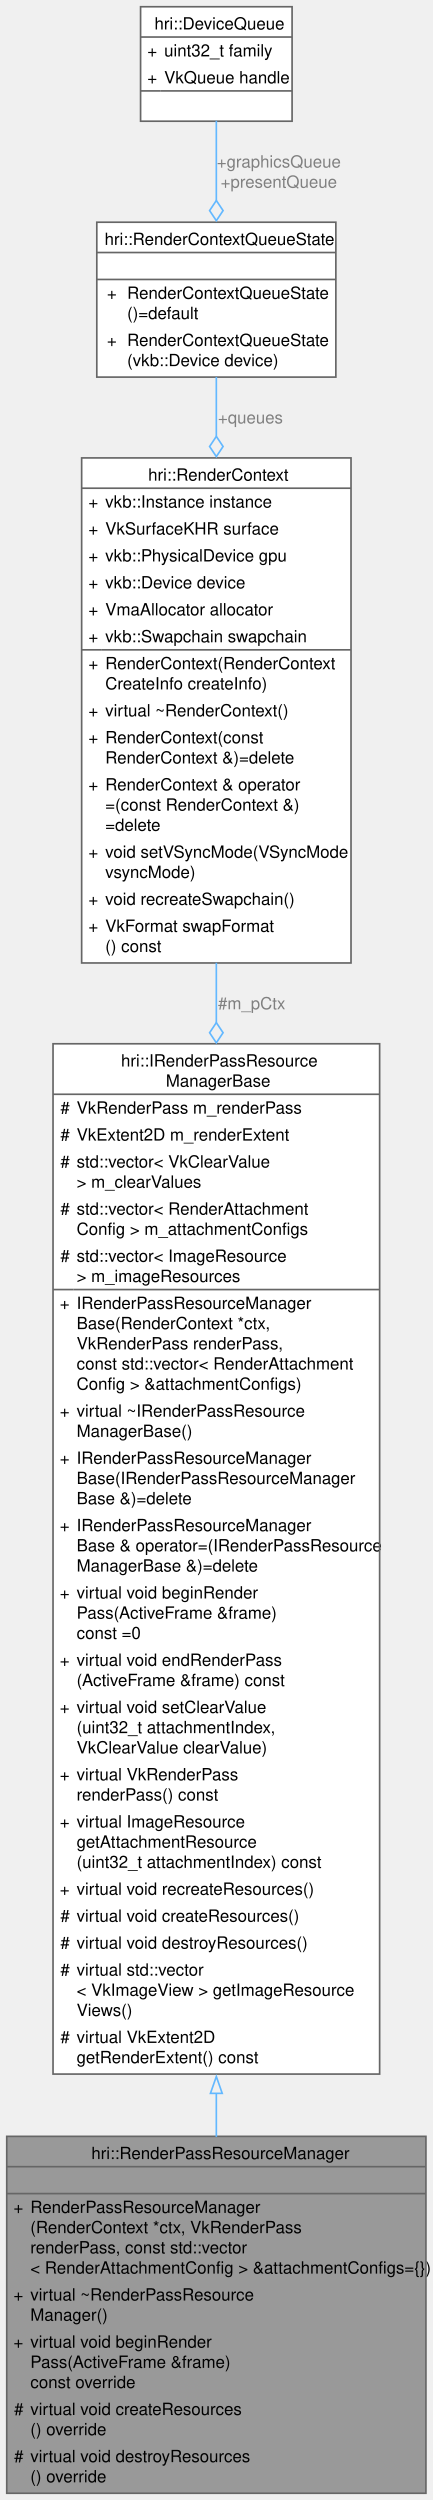
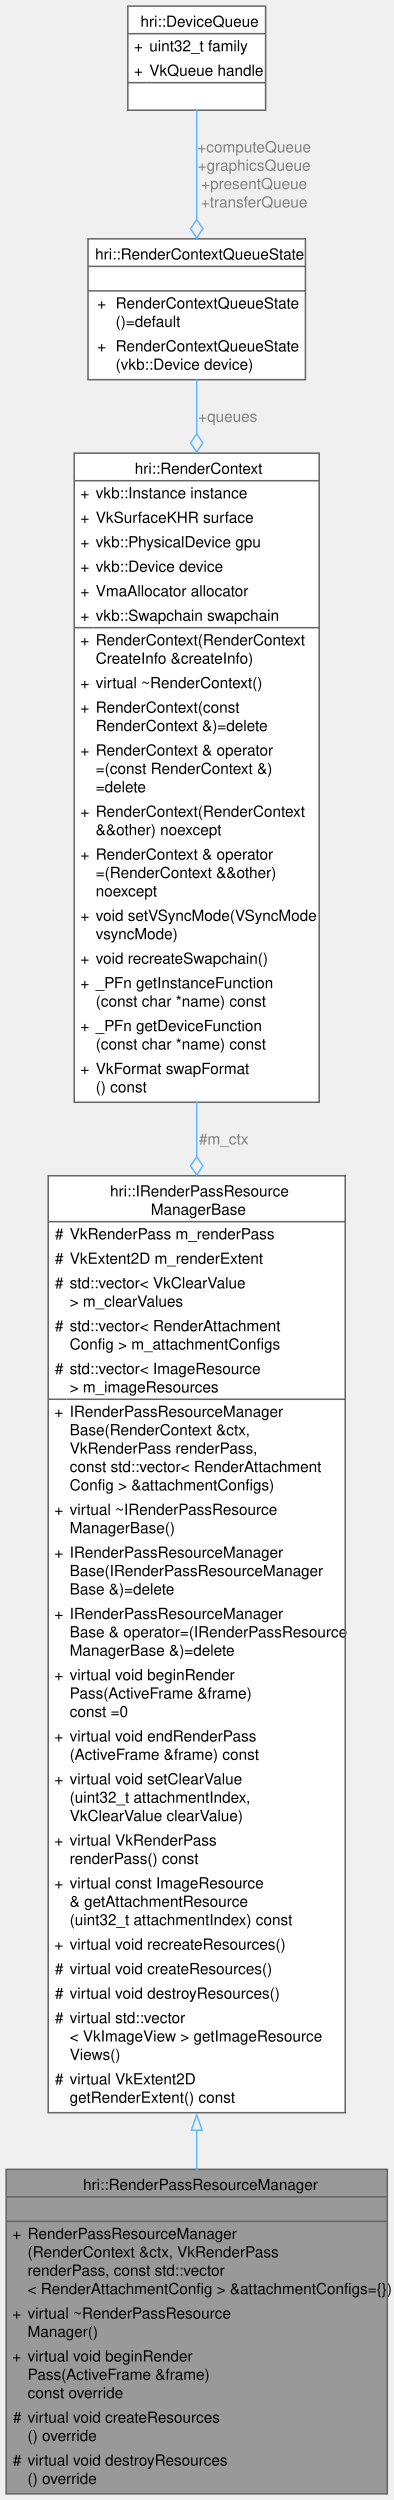
- <svg xmlns="http://www.w3.org/2000/svg" xmlns:xlink="http://www.w3.org/1999/xlink" width="257pt" height="1485pt" viewBox="0.00 0.00 257.00 1485.00">
-   <g id="graph0" class="graph" transform="scale(1 1) rotate(0) translate(4 1481)">
+ <svg xmlns="http://www.w3.org/2000/svg" xmlns:xlink="http://www.w3.org/1999/xlink" width="257pt" height="1633pt" viewBox="0.00 0.00 257.00 1633.00">
+   <g id="graph0" class="graph" transform="scale(1 1) rotate(0) translate(4 1629)">
    <g id="Node000001" class="node">
      <g id="a_Node000001">
        <a xlink:title="The Render Pass Resource manager handles drawing to a framebuffer constructed using the interface's c...">
          <polygon fill="#999999" stroke="none" points="249,-212 0,-212 0,0 249,0 249,-212" />
          <text text-anchor="start" x="50.25" y="-198.5" font-family="Helvetica,sans-Serif" font-size="10.00">hri::RenderPassResourceManager</text>
          <text text-anchor="start" x="123" y="-182.5" font-family="Helvetica,sans-Serif" font-size="10.00"> </text>
          <text text-anchor="start" x="4" y="-166.5" font-family="Helvetica,sans-Serif" font-size="10.00">+</text>
          <text text-anchor="start" x="14" y="-166.5" font-family="Helvetica,sans-Serif" font-size="10.00">RenderPassResourceManager</text>
-           <text text-anchor="start" x="14" y="-154.5" font-family="Helvetica,sans-Serif" font-size="10.00">(RenderContext *ctx, VkRenderPass</text>
+           <text text-anchor="start" x="14" y="-154.5" font-family="Helvetica,sans-Serif" font-size="10.00">(RenderContext &amp;ctx, VkRenderPass</text>
          <text text-anchor="start" x="14" y="-142.5" font-family="Helvetica,sans-Serif" font-size="10.00"> renderPass, const std::vector</text>
          <text text-anchor="start" x="14" y="-130.5" font-family="Helvetica,sans-Serif" font-size="10.00">&lt; RenderAttachmentConfig &gt; &amp;attachmentConfigs={})</text>
          <text text-anchor="start" x="4" y="-114.5" font-family="Helvetica,sans-Serif" font-size="10.00">+</text>
          <text text-anchor="start" x="14" y="-114.5" font-family="Helvetica,sans-Serif" font-size="10.00">virtual ~RenderPassResource</text>
          <text text-anchor="start" x="14" y="-102.5" font-family="Helvetica,sans-Serif" font-size="10.00">Manager()</text>
          <text text-anchor="start" x="4" y="-86.5" font-family="Helvetica,sans-Serif" font-size="10.00">+</text>
          <text text-anchor="start" x="14" y="-86.5" font-family="Helvetica,sans-Serif" font-size="10.00">virtual void beginRender</text>
          <text text-anchor="start" x="14" y="-74.5" font-family="Helvetica,sans-Serif" font-size="10.00">Pass(ActiveFrame &amp;frame)</text>
          <text text-anchor="start" x="14" y="-62.5" font-family="Helvetica,sans-Serif" font-size="10.00"> const override</text>
          <text text-anchor="start" x="4.38" y="-46.5" font-family="Helvetica,sans-Serif" font-size="10.00">#</text>
          <text text-anchor="start" x="14" y="-46.5" font-family="Helvetica,sans-Serif" font-size="10.00">virtual void createResources</text>
          <text text-anchor="start" x="14" y="-34.5" font-family="Helvetica,sans-Serif" font-size="10.00">() override</text>
          <text text-anchor="start" x="4.38" y="-18.5" font-family="Helvetica,sans-Serif" font-size="10.00">#</text>
          <text text-anchor="start" x="14" y="-18.5" font-family="Helvetica,sans-Serif" font-size="10.00">virtual void destroyResources</text>
          <text text-anchor="start" x="14" y="-6.5" font-family="Helvetica,sans-Serif" font-size="10.00">() override</text>
          <polygon fill="#666666" stroke="#666666" points="0,-194 0,-194 249,-194 249,-194 0,-194" />
          <polygon fill="#666666" stroke="#666666" points="0,-178 0,-178 249,-178 249,-178 0,-178" />
          <polygon fill="none" stroke="#666666" points="0,0 0,-212 249,-212 249,0 0,0" />
        </a>
      </g>
    </g>
    <g id="Node000002" class="node">
      <g id="a_Node000002">
        <a xlink:href="classhri_1_1_i_render_pass_resource_manager_base.html" target="_top" xlink:title="The Render Pass Resource Manager Base is used to create and recreate render pass resources....">
          <polygon fill="white" stroke="none" points="221.5,-861 27.5,-861 27.5,-249 221.5,-249 221.5,-861" />
          <text text-anchor="start" x="67.88" y="-847.5" font-family="Helvetica,sans-Serif" font-size="10.00">hri::IRenderPassResource</text>
          <text text-anchor="start" x="94.5" y="-835.5" font-family="Helvetica,sans-Serif" font-size="10.00">ManagerBase</text>
          <text text-anchor="start" x="31.88" y="-819.5" font-family="Helvetica,sans-Serif" font-size="10.00">#</text>
          <text text-anchor="start" x="41.5" y="-819.5" font-family="Helvetica,sans-Serif" font-size="10.00">VkRenderPass m_renderPass</text>
          <text text-anchor="start" x="31.88" y="-803.5" font-family="Helvetica,sans-Serif" font-size="10.00">#</text>
          <text text-anchor="start" x="41.5" y="-803.5" font-family="Helvetica,sans-Serif" font-size="10.00">VkExtent2D m_renderExtent</text>
          <text text-anchor="start" x="31.88" y="-787.5" font-family="Helvetica,sans-Serif" font-size="10.00">#</text>
          <text text-anchor="start" x="41.5" y="-787.5" font-family="Helvetica,sans-Serif" font-size="10.00">std::vector&lt; VkClearValue</text>
          <text text-anchor="start" x="41.5" y="-775.5" font-family="Helvetica,sans-Serif" font-size="10.00"> &gt; m_clearValues</text>
          <text text-anchor="start" x="31.88" y="-759.5" font-family="Helvetica,sans-Serif" font-size="10.00">#</text>
          <text text-anchor="start" x="41.5" y="-759.5" font-family="Helvetica,sans-Serif" font-size="10.00">std::vector&lt; RenderAttachment</text>
          <text text-anchor="start" x="41.5" y="-747.5" font-family="Helvetica,sans-Serif" font-size="10.00">Config &gt; m_attachmentConfigs</text>
          <text text-anchor="start" x="31.88" y="-731.5" font-family="Helvetica,sans-Serif" font-size="10.00">#</text>
          <text text-anchor="start" x="41.5" y="-731.5" font-family="Helvetica,sans-Serif" font-size="10.00">std::vector&lt; ImageResource</text>
          <text text-anchor="start" x="41.5" y="-719.5" font-family="Helvetica,sans-Serif" font-size="10.00"> &gt; m_imageResources</text>
          <text text-anchor="start" x="31.5" y="-703.5" font-family="Helvetica,sans-Serif" font-size="10.00">+</text>
          <text text-anchor="start" x="41.5" y="-703.5" font-family="Helvetica,sans-Serif" font-size="10.00">IRenderPassResourceManager</text>
-           <text text-anchor="start" x="41.5" y="-691.5" font-family="Helvetica,sans-Serif" font-size="10.00">Base(RenderContext *ctx,</text>
+           <text text-anchor="start" x="41.5" y="-691.5" font-family="Helvetica,sans-Serif" font-size="10.00">Base(RenderContext &amp;ctx,</text>
          <text text-anchor="start" x="41.5" y="-679.5" font-family="Helvetica,sans-Serif" font-size="10.00"> VkRenderPass renderPass,</text>
          <text text-anchor="start" x="41.5" y="-667.5" font-family="Helvetica,sans-Serif" font-size="10.00"> const std::vector&lt; RenderAttachment</text>
          <text text-anchor="start" x="41.5" y="-655.5" font-family="Helvetica,sans-Serif" font-size="10.00">Config &gt; &amp;attachmentConfigs)</text>
          <text text-anchor="start" x="31.5" y="-639.5" font-family="Helvetica,sans-Serif" font-size="10.00">+</text>
          <text text-anchor="start" x="41.5" y="-639.5" font-family="Helvetica,sans-Serif" font-size="10.00">virtual ~IRenderPassResource</text>
          <text text-anchor="start" x="41.5" y="-627.5" font-family="Helvetica,sans-Serif" font-size="10.00">ManagerBase()</text>
          <text text-anchor="start" x="31.5" y="-611.5" font-family="Helvetica,sans-Serif" font-size="10.00">+</text>
          <text text-anchor="start" x="41.5" y="-611.5" font-family="Helvetica,sans-Serif" font-size="10.00">IRenderPassResourceManager</text>
          <text text-anchor="start" x="41.5" y="-599.5" font-family="Helvetica,sans-Serif" font-size="10.00">Base(IRenderPassResourceManager</text>
          <text text-anchor="start" x="41.5" y="-587.5" font-family="Helvetica,sans-Serif" font-size="10.00">Base &amp;)=delete</text>
          <text text-anchor="start" x="31.5" y="-571.5" font-family="Helvetica,sans-Serif" font-size="10.00">+</text>
          <text text-anchor="start" x="41.5" y="-571.5" font-family="Helvetica,sans-Serif" font-size="10.00">IRenderPassResourceManager</text>
          <text text-anchor="start" x="41.5" y="-559.5" font-family="Helvetica,sans-Serif" font-size="10.00">Base &amp; operator=(IRenderPassResource</text>
          <text text-anchor="start" x="41.5" y="-547.5" font-family="Helvetica,sans-Serif" font-size="10.00">ManagerBase &amp;)=delete</text>
          <text text-anchor="start" x="31.5" y="-531.5" font-family="Helvetica,sans-Serif" font-size="10.00">+</text>
          <text text-anchor="start" x="41.5" y="-531.5" font-family="Helvetica,sans-Serif" font-size="10.00">virtual void beginRender</text>
          <text text-anchor="start" x="41.5" y="-519.5" font-family="Helvetica,sans-Serif" font-size="10.00">Pass(ActiveFrame &amp;frame)</text>
          <text text-anchor="start" x="41.5" y="-507.5" font-family="Helvetica,sans-Serif" font-size="10.00"> const =0</text>
          <text text-anchor="start" x="31.5" y="-491.5" font-family="Helvetica,sans-Serif" font-size="10.00">+</text>
          <text text-anchor="start" x="41.5" y="-491.5" font-family="Helvetica,sans-Serif" font-size="10.00">virtual void endRenderPass</text>
          <text text-anchor="start" x="41.5" y="-479.5" font-family="Helvetica,sans-Serif" font-size="10.00">(ActiveFrame &amp;frame) const</text>
          <text text-anchor="start" x="31.5" y="-463.5" font-family="Helvetica,sans-Serif" font-size="10.00">+</text>
          <text text-anchor="start" x="41.5" y="-463.5" font-family="Helvetica,sans-Serif" font-size="10.00">virtual void setClearValue</text>
          <text text-anchor="start" x="41.5" y="-451.5" font-family="Helvetica,sans-Serif" font-size="10.00">(uint32_t attachmentIndex,</text>
          <text text-anchor="start" x="41.5" y="-439.5" font-family="Helvetica,sans-Serif" font-size="10.00"> VkClearValue clearValue)</text>
          <text text-anchor="start" x="31.5" y="-423.5" font-family="Helvetica,sans-Serif" font-size="10.00">+</text>
          <text text-anchor="start" x="41.5" y="-423.5" font-family="Helvetica,sans-Serif" font-size="10.00">virtual VkRenderPass</text>
          <text text-anchor="start" x="41.5" y="-411.5" font-family="Helvetica,sans-Serif" font-size="10.00"> renderPass() const</text>
          <text text-anchor="start" x="31.5" y="-395.5" font-family="Helvetica,sans-Serif" font-size="10.00">+</text>
-           <text text-anchor="start" x="41.5" y="-395.5" font-family="Helvetica,sans-Serif" font-size="10.00">virtual ImageResource</text>
-           <text text-anchor="start" x="41.5" y="-383.5" font-family="Helvetica,sans-Serif" font-size="10.00"> getAttachmentResource</text>
+           <text text-anchor="start" x="41.5" y="-395.5" font-family="Helvetica,sans-Serif" font-size="10.00">virtual const ImageResource</text>
+           <text text-anchor="start" x="41.5" y="-383.5" font-family="Helvetica,sans-Serif" font-size="10.00"> &amp; getAttachmentResource</text>
          <text text-anchor="start" x="41.5" y="-371.5" font-family="Helvetica,sans-Serif" font-size="10.00">(uint32_t attachmentIndex) const</text>
          <text text-anchor="start" x="31.5" y="-355.5" font-family="Helvetica,sans-Serif" font-size="10.00">+</text>
          <text text-anchor="start" x="41.5" y="-355.5" font-family="Helvetica,sans-Serif" font-size="10.00">virtual void recreateResources()</text>
          <text text-anchor="start" x="31.88" y="-339.5" font-family="Helvetica,sans-Serif" font-size="10.00">#</text>
          <text text-anchor="start" x="41.5" y="-339.5" font-family="Helvetica,sans-Serif" font-size="10.00">virtual void createResources()</text>
          <text text-anchor="start" x="31.88" y="-323.5" font-family="Helvetica,sans-Serif" font-size="10.00">#</text>
          <text text-anchor="start" x="41.5" y="-323.5" font-family="Helvetica,sans-Serif" font-size="10.00">virtual void destroyResources()</text>
          <text text-anchor="start" x="31.88" y="-307.5" font-family="Helvetica,sans-Serif" font-size="10.00">#</text>
          <text text-anchor="start" x="41.5" y="-307.5" font-family="Helvetica,sans-Serif" font-size="10.00">virtual std::vector</text>
          <text text-anchor="start" x="41.5" y="-295.5" font-family="Helvetica,sans-Serif" font-size="10.00">&lt; VkImageView &gt; getImageResource</text>
          <text text-anchor="start" x="41.5" y="-283.5" font-family="Helvetica,sans-Serif" font-size="10.00">Views()</text>
          <text text-anchor="start" x="31.88" y="-267.5" font-family="Helvetica,sans-Serif" font-size="10.00">#</text>
          <text text-anchor="start" x="41.5" y="-267.5" font-family="Helvetica,sans-Serif" font-size="10.00">virtual VkExtent2D</text>
          <text text-anchor="start" x="41.5" y="-255.5" font-family="Helvetica,sans-Serif" font-size="10.00"> getRenderExtent() const</text>
          <polygon fill="#666666" stroke="#666666" points="27.5,-831 27.5,-831 221.5,-831 221.5,-831 27.5,-831" />
          <polygon fill="#666666" stroke="#666666" points="27.5,-715 27.5,-715 39.5,-715 39.5,-715 27.5,-715" />
          <polygon fill="#666666" stroke="#666666" points="39.5,-715 39.5,-715 221.5,-715 221.5,-715 39.5,-715" />
          <polygon fill="none" stroke="#666666" points="27.5,-249 27.5,-861 221.5,-861 221.5,-249 27.5,-249" />
        </a>
      </g>
    </g>
    <g id="edge1_Node000001_Node000002" class="edge">
      <g id="a_edge1_Node000001_Node000002">
        <a xlink:title=" ">
          <path fill="none" stroke="#63b8ff" d="M124.5,-237.64C124.5,-228.73 124.5,-220.07 124.5,-211.71" />
          <polygon fill="none" stroke="#63b8ff" points="121,-237.53 124.5,-247.53 128,-237.53 121,-237.53" />
        </a>
      </g>
    </g>
    <g id="Node000003" class="node">
      <g id="a_Node000003">
        <a xlink:href="classhri_1_1_render_context.html" target="_top" xlink:title="THe RenderContext manages the Vulkan instance, device, and swapchain state.">
-           <polygon fill="white" stroke="none" points="204.5,-1209 44.5,-1209 44.5,-909 204.5,-909 204.5,-1209" />
-           <text text-anchor="start" x="84" y="-1195.5" font-family="Helvetica,sans-Serif" font-size="10.00">hri::RenderContext</text>
+           <polygon fill="white" stroke="none" points="204.5,-1333 44.5,-1333 44.5,-909 204.5,-909 204.5,-1333" />
+           <text text-anchor="start" x="84" y="-1319.5" font-family="Helvetica,sans-Serif" font-size="10.00">hri::RenderContext</text>
+           <text text-anchor="start" x="48.5" y="-1303.5" font-family="Helvetica,sans-Serif" font-size="10.00">+</text>
+           <text text-anchor="start" x="58.5" y="-1303.5" font-family="Helvetica,sans-Serif" font-size="10.00">vkb::Instance instance</text>
+           <text text-anchor="start" x="48.5" y="-1287.5" font-family="Helvetica,sans-Serif" font-size="10.00">+</text>
+           <text text-anchor="start" x="58.5" y="-1287.5" font-family="Helvetica,sans-Serif" font-size="10.00">VkSurfaceKHR surface</text>
+           <text text-anchor="start" x="48.5" y="-1271.5" font-family="Helvetica,sans-Serif" font-size="10.00">+</text>
+           <text text-anchor="start" x="58.5" y="-1271.5" font-family="Helvetica,sans-Serif" font-size="10.00">vkb::PhysicalDevice gpu</text>
+           <text text-anchor="start" x="48.5" y="-1255.5" font-family="Helvetica,sans-Serif" font-size="10.00">+</text>
+           <text text-anchor="start" x="58.5" y="-1255.5" font-family="Helvetica,sans-Serif" font-size="10.00">vkb::Device device</text>
+           <text text-anchor="start" x="48.5" y="-1239.5" font-family="Helvetica,sans-Serif" font-size="10.00">+</text>
+           <text text-anchor="start" x="58.5" y="-1239.5" font-family="Helvetica,sans-Serif" font-size="10.00">VmaAllocator allocator</text>
+           <text text-anchor="start" x="48.5" y="-1223.5" font-family="Helvetica,sans-Serif" font-size="10.00">+</text>
+           <text text-anchor="start" x="58.5" y="-1223.5" font-family="Helvetica,sans-Serif" font-size="10.00">vkb::Swapchain swapchain</text>
+           <text text-anchor="start" x="48.5" y="-1207.5" font-family="Helvetica,sans-Serif" font-size="10.00">+</text>
+           <text text-anchor="start" x="58.5" y="-1207.5" font-family="Helvetica,sans-Serif" font-size="10.00">RenderContext(RenderContext</text>
+           <text text-anchor="start" x="58.5" y="-1195.5" font-family="Helvetica,sans-Serif" font-size="10.00">CreateInfo &amp;createInfo)</text>
          <text text-anchor="start" x="48.5" y="-1179.5" font-family="Helvetica,sans-Serif" font-size="10.00">+</text>
-           <text text-anchor="start" x="58.5" y="-1179.5" font-family="Helvetica,sans-Serif" font-size="10.00">vkb::Instance instance</text>
+           <text text-anchor="start" x="58.5" y="-1179.5" font-family="Helvetica,sans-Serif" font-size="10.00">virtual ~RenderContext()</text>
          <text text-anchor="start" x="48.5" y="-1163.5" font-family="Helvetica,sans-Serif" font-size="10.00">+</text>
-           <text text-anchor="start" x="58.5" y="-1163.5" font-family="Helvetica,sans-Serif" font-size="10.00">VkSurfaceKHR surface</text>
-           <text text-anchor="start" x="48.5" y="-1147.5" font-family="Helvetica,sans-Serif" font-size="10.00">+</text>
-           <text text-anchor="start" x="58.5" y="-1147.5" font-family="Helvetica,sans-Serif" font-size="10.00">vkb::PhysicalDevice gpu</text>
-           <text text-anchor="start" x="48.5" y="-1131.5" font-family="Helvetica,sans-Serif" font-size="10.00">+</text>
-           <text text-anchor="start" x="58.5" y="-1131.5" font-family="Helvetica,sans-Serif" font-size="10.00">vkb::Device device</text>
-           <text text-anchor="start" x="48.5" y="-1115.5" font-family="Helvetica,sans-Serif" font-size="10.00">+</text>
-           <text text-anchor="start" x="58.5" y="-1115.5" font-family="Helvetica,sans-Serif" font-size="10.00">VmaAllocator allocator</text>
-           <text text-anchor="start" x="48.5" y="-1099.5" font-family="Helvetica,sans-Serif" font-size="10.00">+</text>
-           <text text-anchor="start" x="58.5" y="-1099.5" font-family="Helvetica,sans-Serif" font-size="10.00">vkb::Swapchain swapchain</text>
-           <text text-anchor="start" x="48.5" y="-1083.5" font-family="Helvetica,sans-Serif" font-size="10.00">+</text>
-           <text text-anchor="start" x="58.5" y="-1083.5" font-family="Helvetica,sans-Serif" font-size="10.00">RenderContext(RenderContext</text>
-           <text text-anchor="start" x="58.5" y="-1071.5" font-family="Helvetica,sans-Serif" font-size="10.00">CreateInfo createInfo)</text>
-           <text text-anchor="start" x="48.5" y="-1055.5" font-family="Helvetica,sans-Serif" font-size="10.00">+</text>
-           <text text-anchor="start" x="58.5" y="-1055.5" font-family="Helvetica,sans-Serif" font-size="10.00">virtual ~RenderContext()</text>
-           <text text-anchor="start" x="48.5" y="-1039.5" font-family="Helvetica,sans-Serif" font-size="10.00">+</text>
-           <text text-anchor="start" x="58.5" y="-1039.5" font-family="Helvetica,sans-Serif" font-size="10.00">RenderContext(const</text>
-           <text text-anchor="start" x="58.5" y="-1027.5" font-family="Helvetica,sans-Serif" font-size="10.00"> RenderContext &amp;)=delete</text>
-           <text text-anchor="start" x="48.5" y="-1011.5" font-family="Helvetica,sans-Serif" font-size="10.00">+</text>
-           <text text-anchor="start" x="58.5" y="-1011.5" font-family="Helvetica,sans-Serif" font-size="10.00">RenderContext &amp; operator</text>
-           <text text-anchor="start" x="58.5" y="-999.5" font-family="Helvetica,sans-Serif" font-size="10.00">=(const RenderContext &amp;)</text>
-           <text text-anchor="start" x="58.5" y="-987.5" font-family="Helvetica,sans-Serif" font-size="10.00">=delete</text>
-           <text text-anchor="start" x="48.5" y="-971.5" font-family="Helvetica,sans-Serif" font-size="10.00">+</text>
-           <text text-anchor="start" x="58.5" y="-971.5" font-family="Helvetica,sans-Serif" font-size="10.00">void setVSyncMode(VSyncMode</text>
-           <text text-anchor="start" x="58.5" y="-959.5" font-family="Helvetica,sans-Serif" font-size="10.00"> vsyncMode)</text>
-           <text text-anchor="start" x="48.5" y="-943.5" font-family="Helvetica,sans-Serif" font-size="10.00">+</text>
-           <text text-anchor="start" x="58.5" y="-943.5" font-family="Helvetica,sans-Serif" font-size="10.00">void recreateSwapchain()</text>
+           <text text-anchor="start" x="58.5" y="-1163.5" font-family="Helvetica,sans-Serif" font-size="10.00">RenderContext(const</text>
+           <text text-anchor="start" x="58.5" y="-1151.5" font-family="Helvetica,sans-Serif" font-size="10.00"> RenderContext &amp;)=delete</text>
+           <text text-anchor="start" x="48.5" y="-1135.5" font-family="Helvetica,sans-Serif" font-size="10.00">+</text>
+           <text text-anchor="start" x="58.5" y="-1135.5" font-family="Helvetica,sans-Serif" font-size="10.00">RenderContext &amp; operator</text>
+           <text text-anchor="start" x="58.5" y="-1123.5" font-family="Helvetica,sans-Serif" font-size="10.00">=(const RenderContext &amp;)</text>
+           <text text-anchor="start" x="58.5" y="-1111.5" font-family="Helvetica,sans-Serif" font-size="10.00">=delete</text>
+           <text text-anchor="start" x="48.5" y="-1095.5" font-family="Helvetica,sans-Serif" font-size="10.00">+</text>
+           <text text-anchor="start" x="58.5" y="-1095.5" font-family="Helvetica,sans-Serif" font-size="10.00">RenderContext(RenderContext</text>
+           <text text-anchor="start" x="58.5" y="-1083.5" font-family="Helvetica,sans-Serif" font-size="10.00"> &amp;&amp;other) noexcept</text>
+           <text text-anchor="start" x="48.5" y="-1067.5" font-family="Helvetica,sans-Serif" font-size="10.00">+</text>
+           <text text-anchor="start" x="58.5" y="-1067.5" font-family="Helvetica,sans-Serif" font-size="10.00">RenderContext &amp; operator</text>
+           <text text-anchor="start" x="58.5" y="-1055.5" font-family="Helvetica,sans-Serif" font-size="10.00">=(RenderContext &amp;&amp;other)</text>
+           <text text-anchor="start" x="58.5" y="-1043.5" font-family="Helvetica,sans-Serif" font-size="10.00"> noexcept</text>
+           <text text-anchor="start" x="48.5" y="-1027.5" font-family="Helvetica,sans-Serif" font-size="10.00">+</text>
+           <text text-anchor="start" x="58.5" y="-1027.5" font-family="Helvetica,sans-Serif" font-size="10.00">void setVSyncMode(VSyncMode</text>
+           <text text-anchor="start" x="58.5" y="-1015.5" font-family="Helvetica,sans-Serif" font-size="10.00"> vsyncMode)</text>
+           <text text-anchor="start" x="48.5" y="-999.5" font-family="Helvetica,sans-Serif" font-size="10.00">+</text>
+           <text text-anchor="start" x="58.5" y="-999.5" font-family="Helvetica,sans-Serif" font-size="10.00">void recreateSwapchain()</text>
+           <text text-anchor="start" x="48.5" y="-983.5" font-family="Helvetica,sans-Serif" font-size="10.00">+</text>
+           <text text-anchor="start" x="58.5" y="-983.5" font-family="Helvetica,sans-Serif" font-size="10.00">_PFn getInstanceFunction</text>
+           <text text-anchor="start" x="58.5" y="-971.5" font-family="Helvetica,sans-Serif" font-size="10.00">(const char *name) const</text>
+           <text text-anchor="start" x="48.5" y="-955.5" font-family="Helvetica,sans-Serif" font-size="10.00">+</text>
+           <text text-anchor="start" x="58.5" y="-955.5" font-family="Helvetica,sans-Serif" font-size="10.00">_PFn getDeviceFunction</text>
+           <text text-anchor="start" x="58.5" y="-943.5" font-family="Helvetica,sans-Serif" font-size="10.00">(const char *name) const</text>
          <text text-anchor="start" x="48.5" y="-927.5" font-family="Helvetica,sans-Serif" font-size="10.00">+</text>
          <text text-anchor="start" x="58.5" y="-927.5" font-family="Helvetica,sans-Serif" font-size="10.00">VkFormat swapFormat</text>
          <text text-anchor="start" x="58.5" y="-915.5" font-family="Helvetica,sans-Serif" font-size="10.00">() const</text>
-           <polygon fill="#666666" stroke="#666666" points="44.5,-1191 44.5,-1191 204.5,-1191 204.5,-1191 44.5,-1191" />
-           <polygon fill="#666666" stroke="#666666" points="44.5,-1095 44.5,-1095 56.5,-1095 56.5,-1095 44.5,-1095" />
-           <polygon fill="#666666" stroke="#666666" points="56.5,-1095 56.5,-1095 204.5,-1095 204.5,-1095 56.5,-1095" />
-           <polygon fill="none" stroke="#666666" points="44.5,-909 44.5,-1209 204.5,-1209 204.5,-909 44.5,-909" />
+           <polygon fill="#666666" stroke="#666666" points="44.5,-1315 44.5,-1315 204.5,-1315 204.5,-1315 44.5,-1315" />
+           <polygon fill="#666666" stroke="#666666" points="44.5,-1219 44.5,-1219 56.5,-1219 56.5,-1219 44.5,-1219" />
+           <polygon fill="#666666" stroke="#666666" points="56.5,-1219 56.5,-1219 204.5,-1219 204.5,-1219 56.5,-1219" />
+           <polygon fill="none" stroke="#666666" points="44.5,-909 44.5,-1333 204.5,-1333 204.5,-909 44.5,-909" />
        </a>
      </g>
    </g>
    <g id="edge2_Node000002_Node000003" class="edge">
      <g id="a_edge2_Node000002_Node000003">
        <a xlink:title=" ">
-           <path fill="none" stroke="#63b8ff" d="M124.5,-909.08C124.5,-897.5 124.5,-885.56 124.5,-873.4" />
-           <polygon fill="none" stroke="#63b8ff" points="124.5,-873.56 120.5,-867.56 124.5,-861.56 128.5,-867.56 124.5,-873.56" />
-         </a>
-       </g>
-       <text text-anchor="middle" x="145.5" y="-881.5" font-family="Helvetica,sans-Serif" font-size="10.00" fill="grey"> #m_pCtx</text>
+           <path fill="none" stroke="#63b8ff" d="M124.5,-909.19C124.5,-897.47 124.5,-885.57 124.5,-873.59" />
+           <polygon fill="none" stroke="#63b8ff" points="124.5,-873.46 120.5,-867.46 124.5,-861.46 128.5,-867.46 124.5,-873.46" />
+         </a>
+       </g>
+       <text text-anchor="middle" x="142.12" y="-881.5" font-family="Helvetica,sans-Serif" font-size="10.00" fill="grey"> #m_ctx</text>
    </g>
    <g id="Node000004" class="node">
      <g id="a_Node000004">
        <a xlink:href="classhri_1_1_render_context_queue_state.html" target="_top" xlink:title="The context queue state creates and maintains the device queue setup.">
-           <polygon fill="white" stroke="none" points="195.5,-1349 53.5,-1349 53.5,-1257 195.5,-1257 195.5,-1349" />
-           <text text-anchor="start" x="58.12" y="-1335.5" font-family="Helvetica,sans-Serif" font-size="10.00">hri::RenderContextQueueState</text>
-           <text text-anchor="start" x="123" y="-1319.5" font-family="Helvetica,sans-Serif" font-size="10.00"> </text>
-           <text text-anchor="start" x="59.5" y="-1303.5" font-family="Helvetica,sans-Serif" font-size="10.00">+</text>
-           <text text-anchor="start" x="71.5" y="-1303.5" font-family="Helvetica,sans-Serif" font-size="10.00">RenderContextQueueState</text>
-           <text text-anchor="start" x="71.5" y="-1291.5" font-family="Helvetica,sans-Serif" font-size="10.00">()=default</text>
-           <text text-anchor="start" x="59.5" y="-1275.5" font-family="Helvetica,sans-Serif" font-size="10.00">+</text>
-           <text text-anchor="start" x="71.5" y="-1275.5" font-family="Helvetica,sans-Serif" font-size="10.00">RenderContextQueueState</text>
-           <text text-anchor="start" x="71.5" y="-1263.5" font-family="Helvetica,sans-Serif" font-size="10.00">(vkb::Device device)</text>
-           <polygon fill="#666666" stroke="#666666" points="53.5,-1331 53.5,-1331 195.5,-1331 195.5,-1331 53.5,-1331" />
-           <polygon fill="#666666" stroke="#666666" points="53.5,-1315 53.5,-1315 195.5,-1315 195.5,-1315 53.5,-1315" />
-           <polygon fill="none" stroke="#666666" points="53.5,-1257 53.5,-1349 195.5,-1349 195.5,-1257 53.5,-1257" />
+           <polygon fill="white" stroke="none" points="195.5,-1473 53.5,-1473 53.5,-1381 195.5,-1381 195.5,-1473" />
+           <text text-anchor="start" x="58.12" y="-1459.5" font-family="Helvetica,sans-Serif" font-size="10.00">hri::RenderContextQueueState</text>
+           <text text-anchor="start" x="123" y="-1443.5" font-family="Helvetica,sans-Serif" font-size="10.00"> </text>
+           <text text-anchor="start" x="59.5" y="-1427.5" font-family="Helvetica,sans-Serif" font-size="10.00">+</text>
+           <text text-anchor="start" x="71.5" y="-1427.5" font-family="Helvetica,sans-Serif" font-size="10.00">RenderContextQueueState</text>
+           <text text-anchor="start" x="71.5" y="-1415.5" font-family="Helvetica,sans-Serif" font-size="10.00">()=default</text>
+           <text text-anchor="start" x="59.5" y="-1399.5" font-family="Helvetica,sans-Serif" font-size="10.00">+</text>
+           <text text-anchor="start" x="71.5" y="-1399.5" font-family="Helvetica,sans-Serif" font-size="10.00">RenderContextQueueState</text>
+           <text text-anchor="start" x="71.5" y="-1387.5" font-family="Helvetica,sans-Serif" font-size="10.00">(vkb::Device device)</text>
+           <polygon fill="#666666" stroke="#666666" points="53.5,-1455 53.5,-1455 195.5,-1455 195.5,-1455 53.5,-1455" />
+           <polygon fill="#666666" stroke="#666666" points="53.5,-1439 53.5,-1439 195.5,-1439 195.5,-1439 53.5,-1439" />
+           <polygon fill="none" stroke="#666666" points="53.5,-1381 53.5,-1473 195.5,-1473 195.5,-1381 53.5,-1381" />
        </a>
      </g>
    </g>
    <g id="edge3_Node000003_Node000004" class="edge">
      <g id="a_edge3_Node000003_Node000004">
        <a xlink:title=" ">
-           <path fill="none" stroke="#63b8ff" d="M124.5,-1257.05C124.5,-1246.39 124.5,-1234.4 124.5,-1221.74" />
-           <polygon fill="none" stroke="#63b8ff" points="124.5,-1221.78 120.5,-1215.78 124.5,-1209.78 128.5,-1215.78 124.5,-1221.78" />
-         </a>
-       </g>
-       <text text-anchor="middle" x="144.75" y="-1229.5" font-family="Helvetica,sans-Serif" font-size="10.00" fill="grey"> +queues</text>
+           <path fill="none" stroke="#63b8ff" d="M124.5,-1381.14C124.5,-1370.51 124.5,-1358.44 124.5,-1345.48" />
+           <polygon fill="none" stroke="#63b8ff" points="124.5,-1345.7 120.5,-1339.7 124.5,-1333.7 128.5,-1339.7 124.5,-1345.7" />
+         </a>
+       </g>
+       <text text-anchor="middle" x="144.75" y="-1353.5" font-family="Helvetica,sans-Serif" font-size="10.00" fill="grey"> +queues</text>
    </g>
    <g id="Node000005" class="node">
      <g id="a_Node000005">
        <a xlink:href="structhri_1_1_device_queue.html" target="_top" xlink:title="A Device Queue is a queue on the logical device to which operations can be submitted.">
-           <polygon fill="white" stroke="none" points="169.5,-1477 79.5,-1477 79.5,-1409 169.5,-1409 169.5,-1477" />
-           <text text-anchor="start" x="87.75" y="-1463.5" font-family="Helvetica,sans-Serif" font-size="10.00">hri::DeviceQueue</text>
-           <text text-anchor="start" x="83.5" y="-1447.5" font-family="Helvetica,sans-Serif" font-size="10.00">+</text>
-           <text text-anchor="start" x="93.5" y="-1447.5" font-family="Helvetica,sans-Serif" font-size="10.00">uint32_t family</text>
-           <text text-anchor="start" x="83.5" y="-1431.5" font-family="Helvetica,sans-Serif" font-size="10.00">+</text>
-           <text text-anchor="start" x="93.5" y="-1431.5" font-family="Helvetica,sans-Serif" font-size="10.00">VkQueue handle</text>
-           <text text-anchor="start" x="123" y="-1415.5" font-family="Helvetica,sans-Serif" font-size="10.00"> </text>
-           <polygon fill="#666666" stroke="#666666" points="79.5,-1459 79.5,-1459 169.5,-1459 169.5,-1459 79.5,-1459" />
-           <polygon fill="#666666" stroke="#666666" points="79.5,-1427 79.5,-1427 91.5,-1427 91.5,-1427 79.5,-1427" />
-           <polygon fill="#666666" stroke="#666666" points="91.5,-1427 91.5,-1427 169.5,-1427 169.5,-1427 91.5,-1427" />
-           <polygon fill="none" stroke="#666666" points="79.5,-1409 79.5,-1477 169.5,-1477 169.5,-1409 79.5,-1409" />
+           <polygon fill="white" stroke="none" points="169.5,-1625 79.5,-1625 79.5,-1557 169.5,-1557 169.5,-1625" />
+           <text text-anchor="start" x="87.75" y="-1611.5" font-family="Helvetica,sans-Serif" font-size="10.00">hri::DeviceQueue</text>
+           <text text-anchor="start" x="83.5" y="-1595.5" font-family="Helvetica,sans-Serif" font-size="10.00">+</text>
+           <text text-anchor="start" x="93.5" y="-1595.5" font-family="Helvetica,sans-Serif" font-size="10.00">uint32_t family</text>
+           <text text-anchor="start" x="83.5" y="-1579.5" font-family="Helvetica,sans-Serif" font-size="10.00">+</text>
+           <text text-anchor="start" x="93.5" y="-1579.5" font-family="Helvetica,sans-Serif" font-size="10.00">VkQueue handle</text>
+           <text text-anchor="start" x="123" y="-1563.5" font-family="Helvetica,sans-Serif" font-size="10.00"> </text>
+           <polygon fill="#666666" stroke="#666666" points="79.5,-1607 79.5,-1607 169.5,-1607 169.5,-1607 79.5,-1607" />
+           <polygon fill="#666666" stroke="#666666" points="79.5,-1575 79.5,-1575 91.5,-1575 91.5,-1575 79.5,-1575" />
+           <polygon fill="#666666" stroke="#666666" points="91.5,-1575 91.5,-1575 169.5,-1575 169.5,-1575 91.5,-1575" />
+           <polygon fill="none" stroke="#666666" points="79.5,-1557 79.5,-1625 169.5,-1625 169.5,-1557 79.5,-1557" />
        </a>
      </g>
    </g>
    <g id="edge4_Node000004_Node000005" class="edge">
      <g id="a_edge4_Node000004_Node000005">
        <a xlink:title=" ">
-           <path fill="none" stroke="#63b8ff" d="M124.5,-1409.3C124.5,-1395.08 124.5,-1378 124.5,-1361.76" />
-           <polygon fill="none" stroke="#63b8ff" points="124.5,-1361.9 120.5,-1355.9 124.5,-1349.9 128.5,-1355.9 124.5,-1361.9" />
-         </a>
-       </g>
-       <text text-anchor="middle" x="161.62" y="-1381.5" font-family="Helvetica,sans-Serif" font-size="10.00" fill="grey"> +graphicsQueue</text>
-       <text text-anchor="middle" x="161.62" y="-1369.5" font-family="Helvetica,sans-Serif" font-size="10.00" fill="grey">+presentQueue</text>
+           <path fill="none" stroke="#63b8ff" d="M124.5,-1557.22C124.5,-1536.7 124.5,-1509.7 124.5,-1485.68" />
+           <polygon fill="none" stroke="#63b8ff" points="124.5,-1485.61 120.5,-1479.61 124.5,-1473.61 128.5,-1479.61 124.5,-1485.61" />
+         </a>
+       </g>
+       <text text-anchor="middle" x="162" y="-1529.5" font-family="Helvetica,sans-Serif" font-size="10.00" fill="grey"> +computeQueue</text>
+       <text text-anchor="middle" x="162" y="-1517.5" font-family="Helvetica,sans-Serif" font-size="10.00" fill="grey">+graphicsQueue</text>
+       <text text-anchor="middle" x="162" y="-1505.5" font-family="Helvetica,sans-Serif" font-size="10.00" fill="grey">+presentQueue</text>
+       <text text-anchor="middle" x="162" y="-1493.5" font-family="Helvetica,sans-Serif" font-size="10.00" fill="grey">+transferQueue</text>
    </g>
  </g>
</svg>
